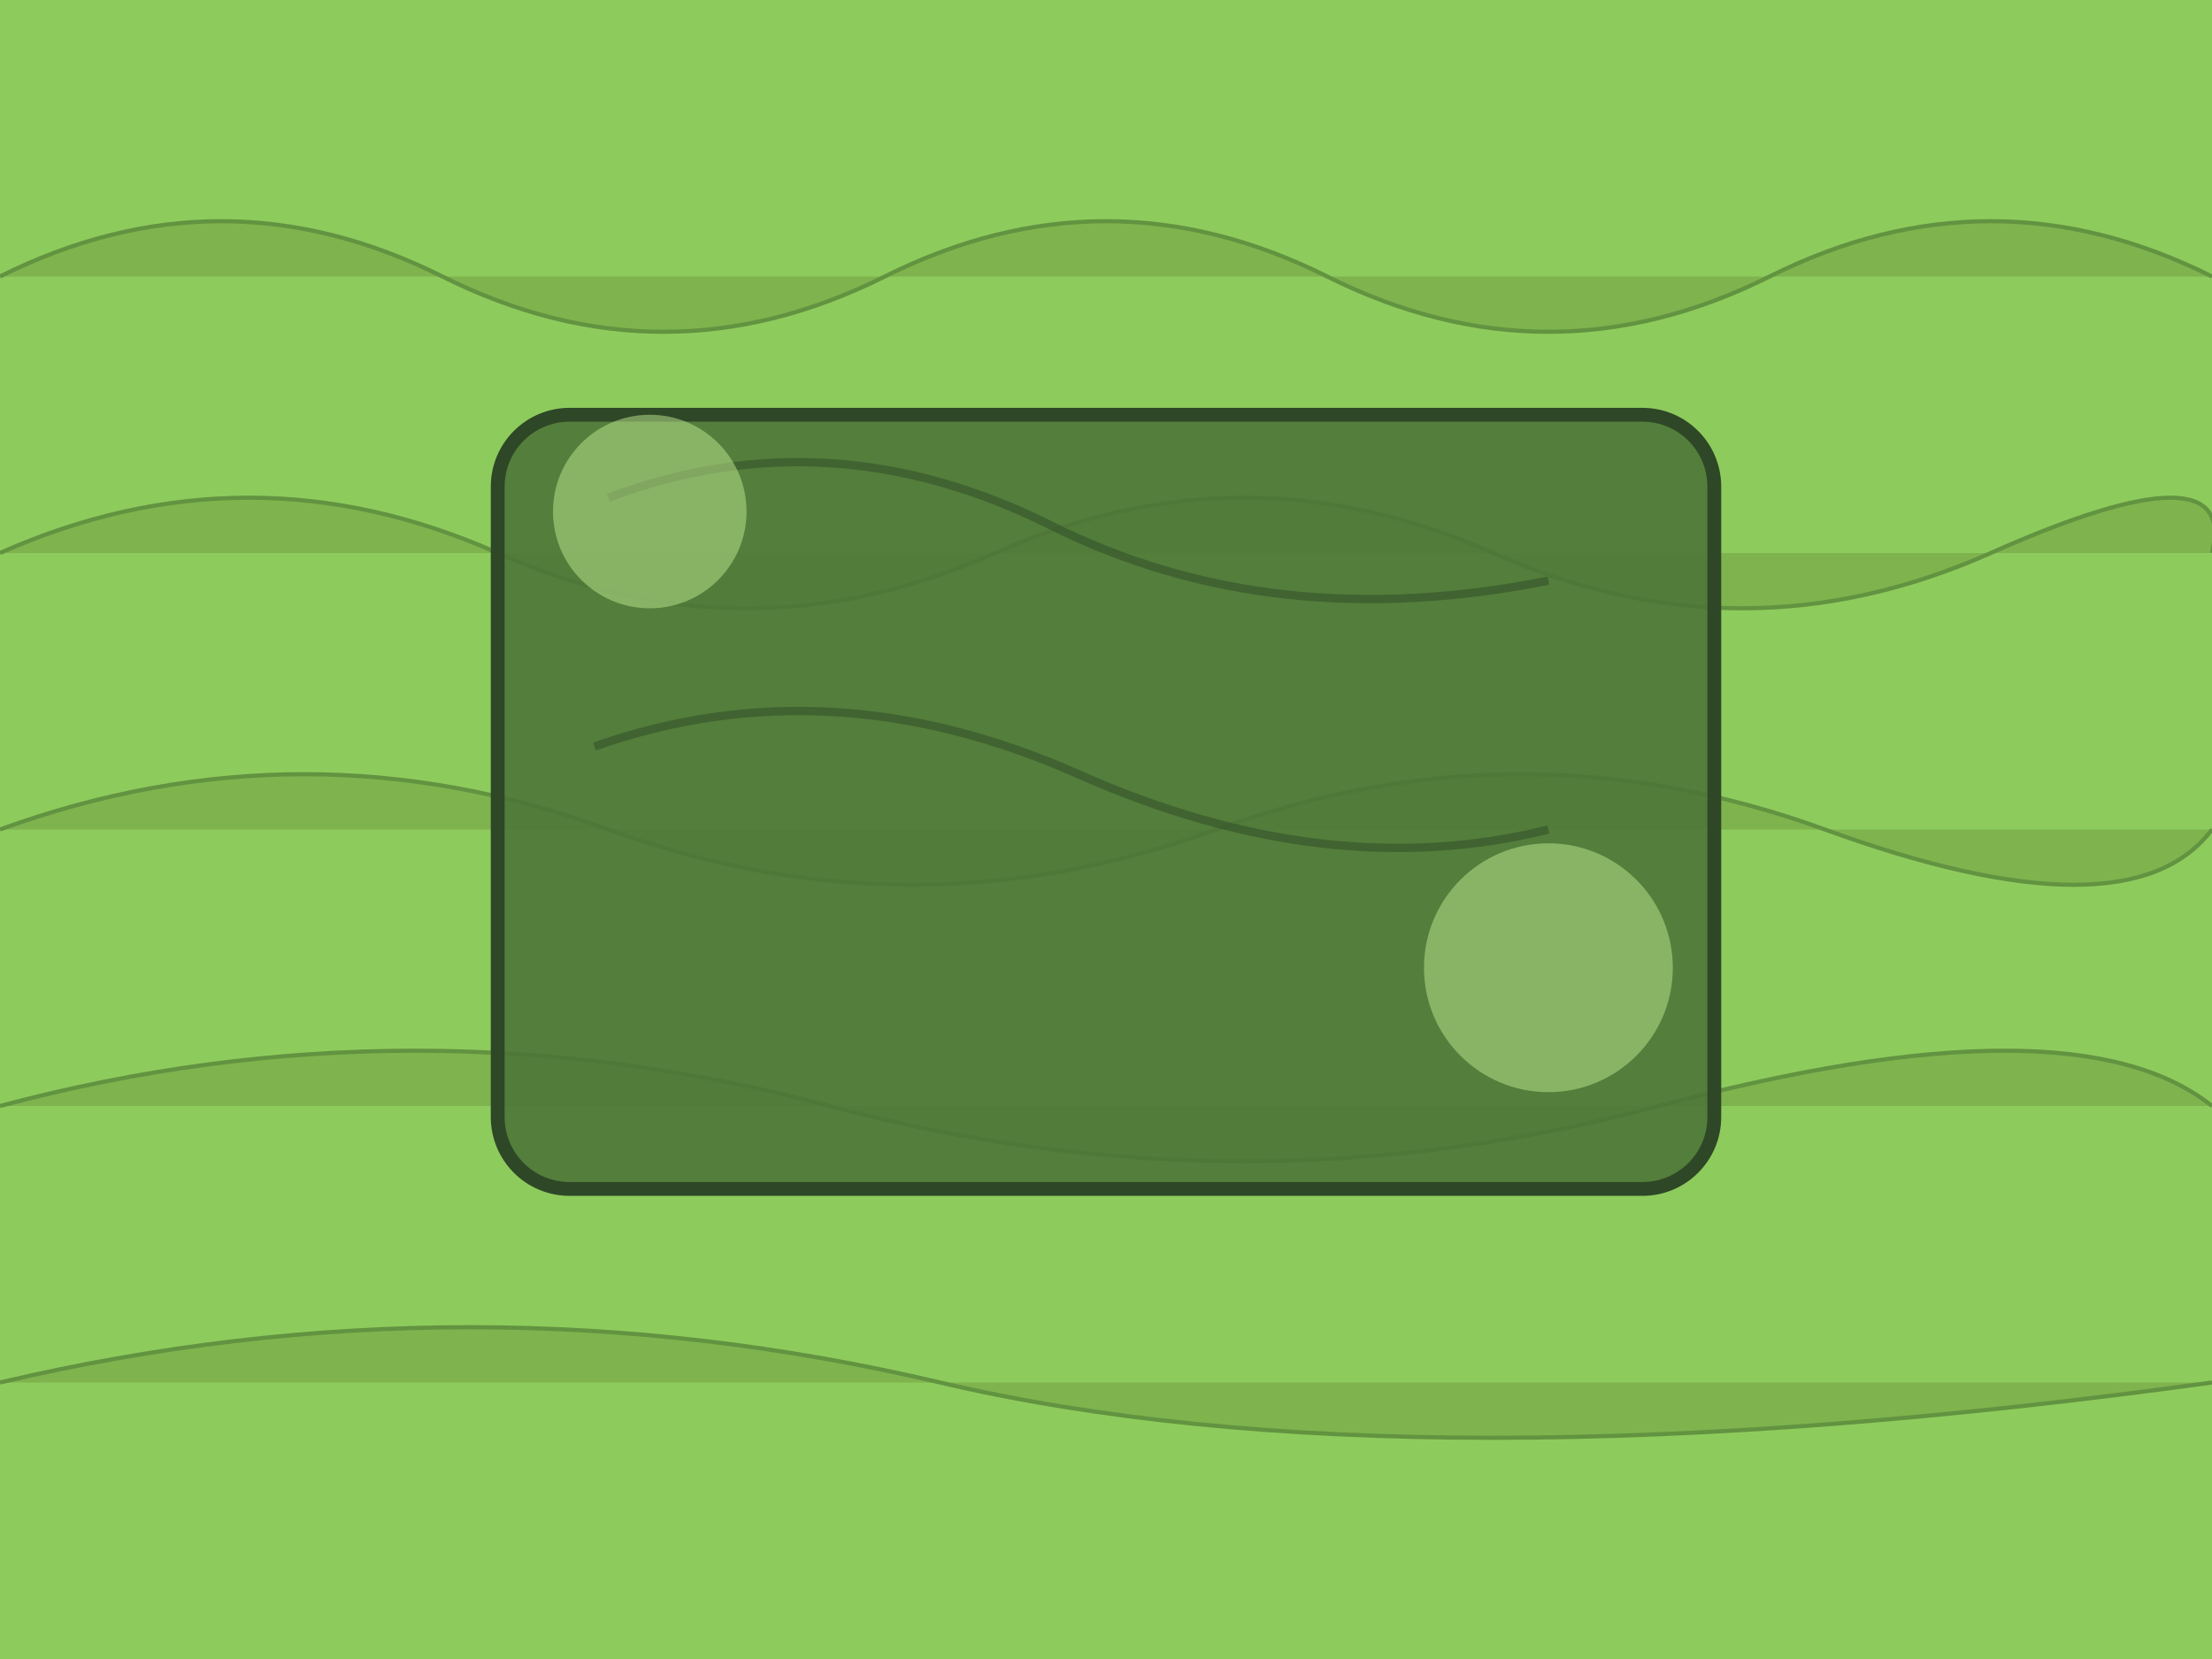
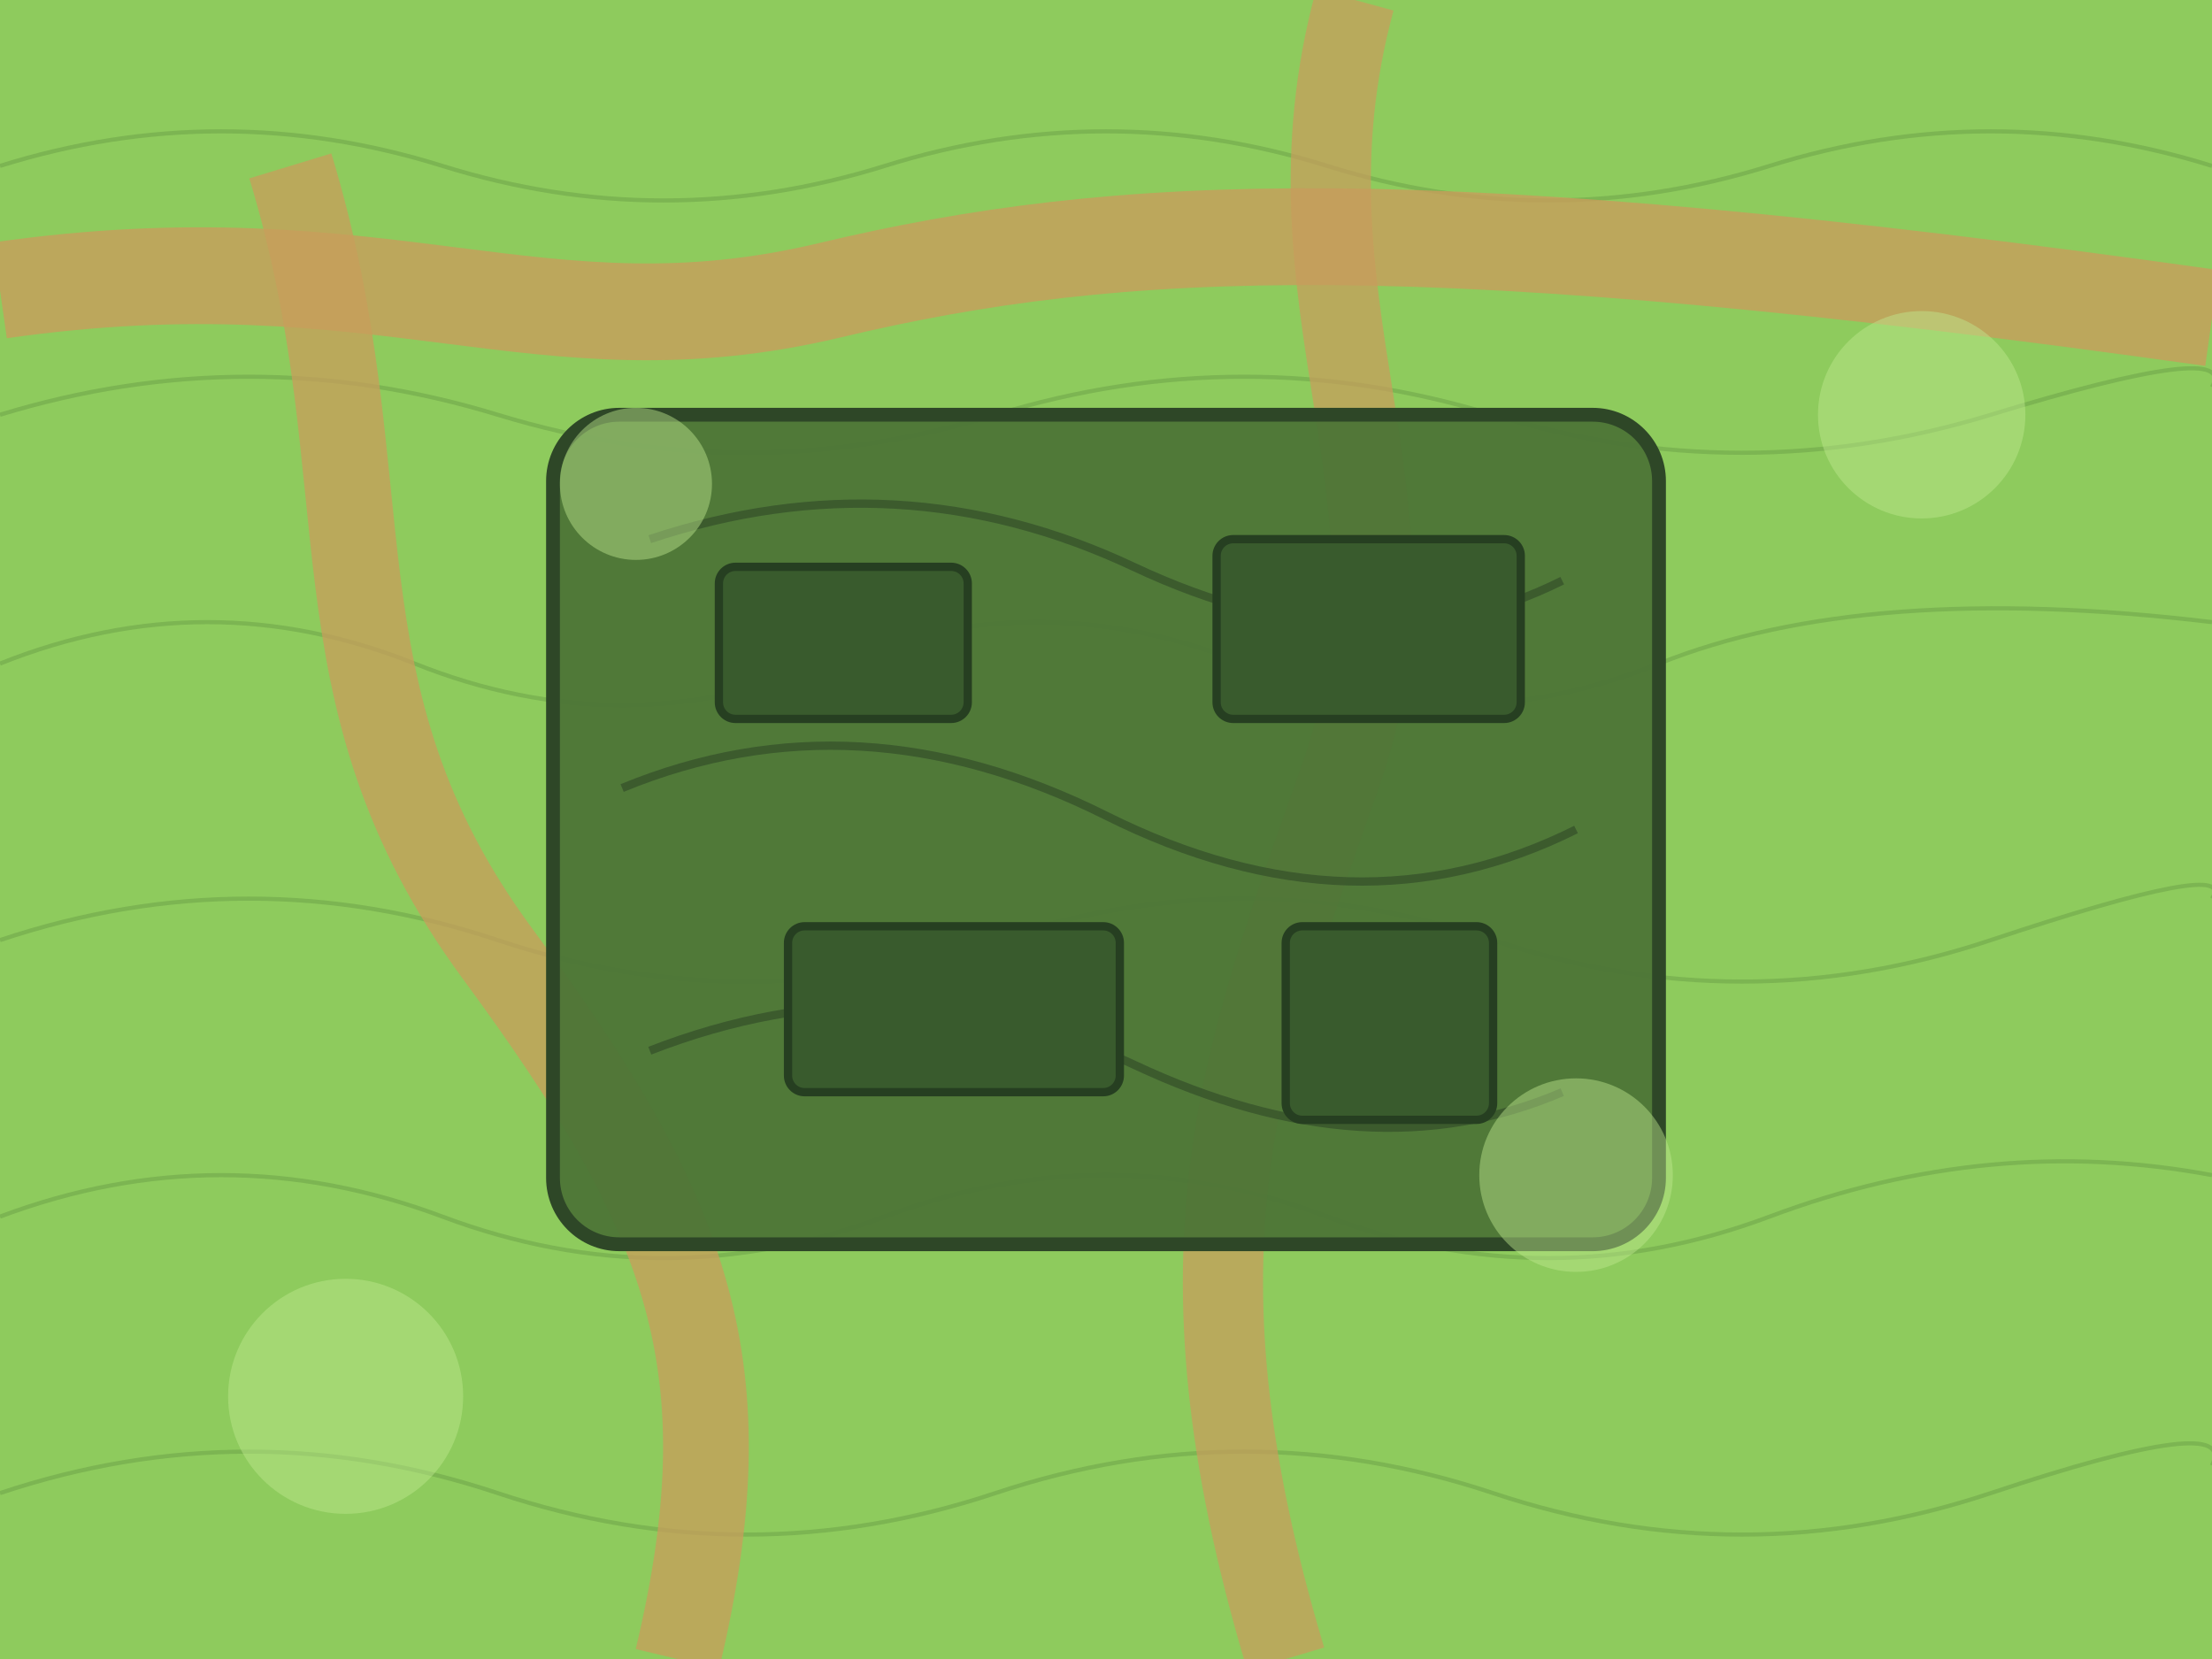
- <svg xmlns="http://www.w3.org/2000/svg" width="800" height="600" viewBox="0 0 800 600">
-   <g>
-     <rect width="800" height="600" fill="#8ecb5d" />
-     <g opacity="0.9" fill="#7cb04d" stroke="#5d8d3d" stroke-width="1.5">
-       <path d="M0 100 Q80 60 160 100 T320 100 T480 100 T640 100 T800 100" />
-       <path d="M0 200 Q90 160 180 200 T360 200 T540 200 T720 200 T800 200" />
-       <path d="M0 300 Q110 260 220 300 T440 300 T660 300 T800 300" />
-       <path d="M0 400 Q150 360 300 400 T600 400 T800 400" />
-       <path d="M0 500 Q170 460 340 500 T800 500" />
-     </g>
-     <rect x="180" y="150" width="440" height="280" rx="26" fill="#4d7537" opacity="0.9" />
-     <rect x="180" y="150" width="440" height="280" rx="26" fill="none" stroke="#2e4727" stroke-width="5" />
-     <g opacity="0.5" fill="none" stroke="#2e4727" stroke-width="3">
-       <path d="M220 180 Q300 150 380 190 T560 210" />
-       <path d="M215 270 Q300 240 390 280 T560 300" />
-     </g>
-     <circle cx="235" cy="185" r="35" fill="#bfe98f" opacity="0.5" />
-     <circle cx="560" cy="350" r="45" fill="#bfe98f" opacity="0.5" />
+ <svg xmlns="http://www.w3.org/2000/svg" width="1600" height="1200" viewBox="0 0 1600 1200">
+   <rect width="1600" height="1200" fill="#8ecb5d" />
+   <g opacity="0.55" fill="none" stroke="#6da348" stroke-width="3">
+     <path d="M0 120 Q160 70 320 120 T640 120 T960 120 T1280 120 T1600 120" />
+     <path d="M0 300 Q180 245 360 300 T720 300 T1080 300 T1440 300 T1600 280" />
+     <path d="M0 480 Q150 420 300 480 T600 480 T900 480 T1200 480 T1600 450" />
+     <path d="M0 680 Q180 620 360 680 T720 680 T1080 680 T1440 680 T1600 650" />
+     <path d="M0 880 Q160 820 320 880 T640 880 T960 880 T1280 880 T1600 850" />
+     <path d="M0 1080 Q180 1020 360 1080 T720 1080 T1080 1080 T1440 1080 T1600 1060" />
+   </g>
+   <path d="M0 210 C280 170 390 260 600 210 S1030 150 1600 230" fill="none" stroke="#c89d5b" stroke-width="70" opacity="0.8" />
+   <path d="M210 120 C280 350 220 500 360 690 S540 990 490 1200" fill="none" stroke="#c89d5b" stroke-width="62" opacity="0.75" />
+   <path d="M980 0 C920 220 1040 360 970 560 S840 900 930 1200" fill="none" stroke="#c89d5b" stroke-width="58" opacity="0.72" />
+   <rect x="400" y="300" width="800" height="600" rx="48" fill="#4d7537" opacity="0.95" />
+   <rect x="400" y="300" width="800" height="600" rx="48" fill="none" stroke="#2e4727" stroke-width="10" />
+   <g fill="none" stroke="#2e4727" stroke-width="6" opacity="0.6">
+     <path d="M470 390 Q650 330 820 410 T1130 420" />
+     <path d="M450 570 Q620 500 800 590 T1140 600" />
+     <path d="M470 760 Q650 690 820 770 T1130 790" />
+   </g>
+   <g fill="#395b2d" stroke="#263f21" stroke-width="6">
+     <rect x="520" y="410" width="180" height="110" rx="12" />
+     <rect x="880" y="390" width="220" height="130" rx="12" />
+     <rect x="570" y="670" width="240" height="120" rx="12" />
+     <rect x="930" y="670" width="150" height="140" rx="12" />
+   </g>
+   <g fill="#bfe98f" opacity="0.45">
+     <circle cx="460" cy="350" r="55" />
+     <circle cx="1140" cy="850" r="70" />
+     <circle cx="250" cy="1010" r="85" />
+     <circle cx="1390" cy="300" r="75" />
  </g>
</svg>
